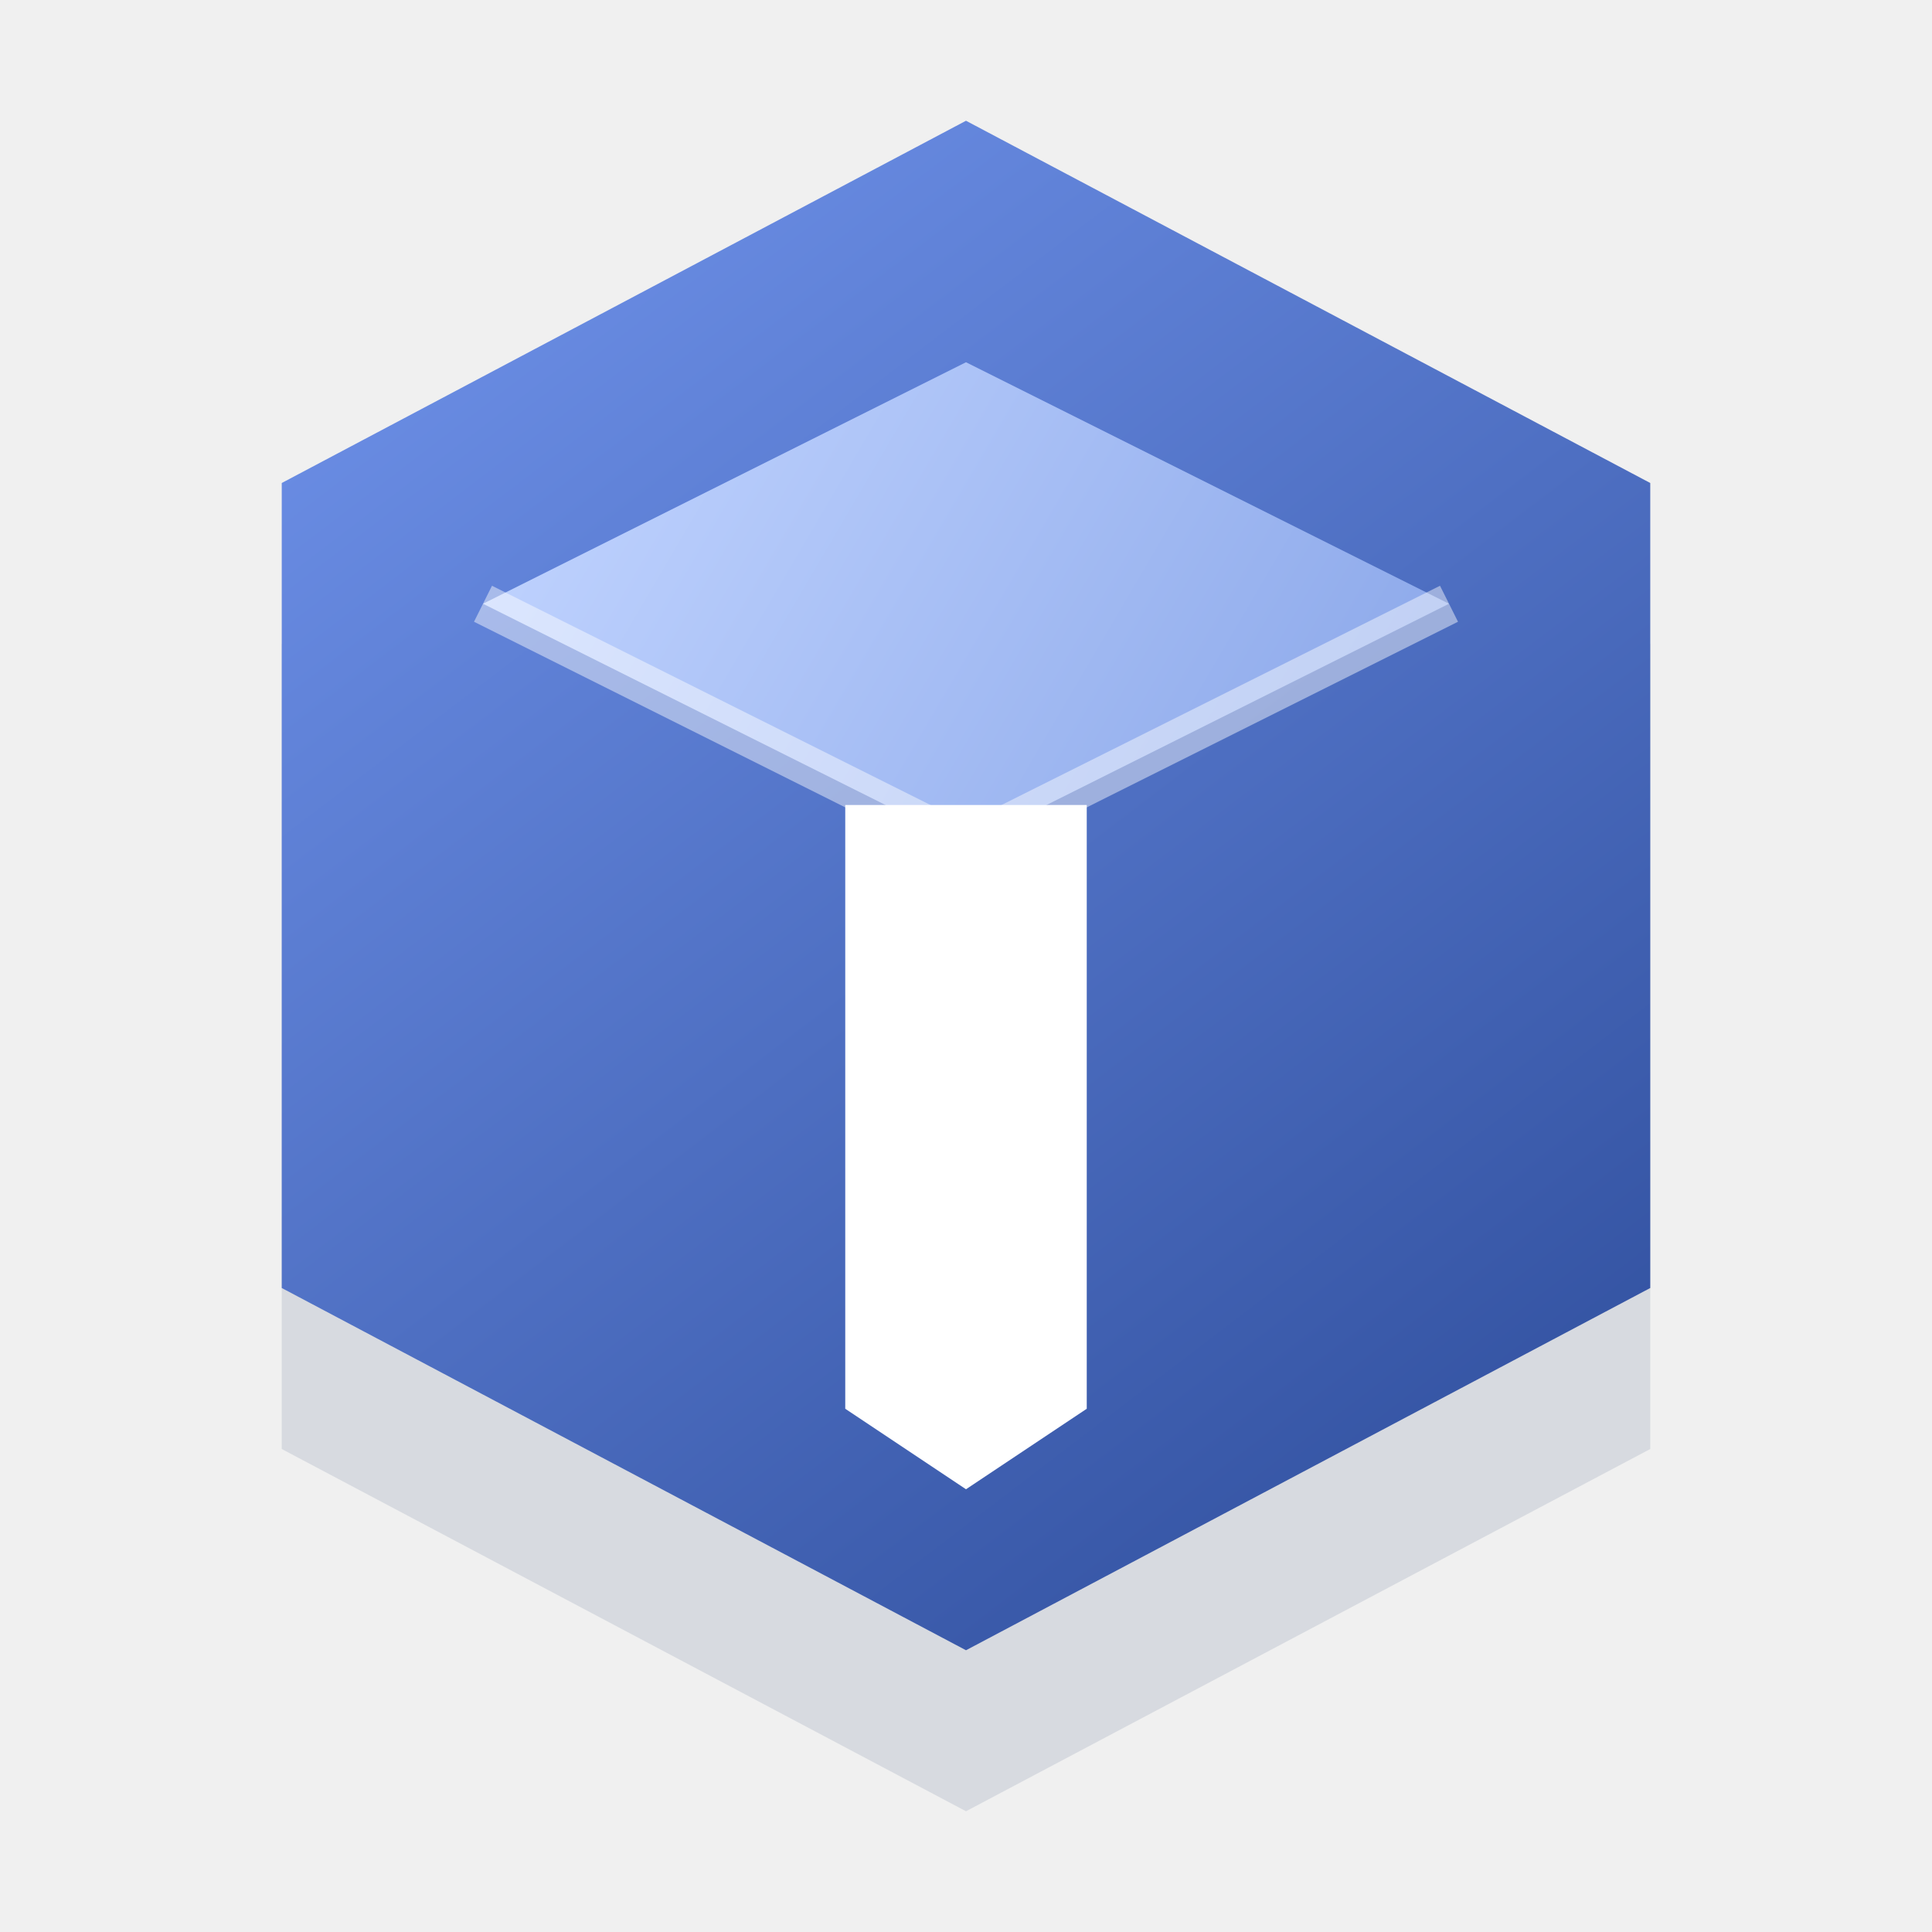
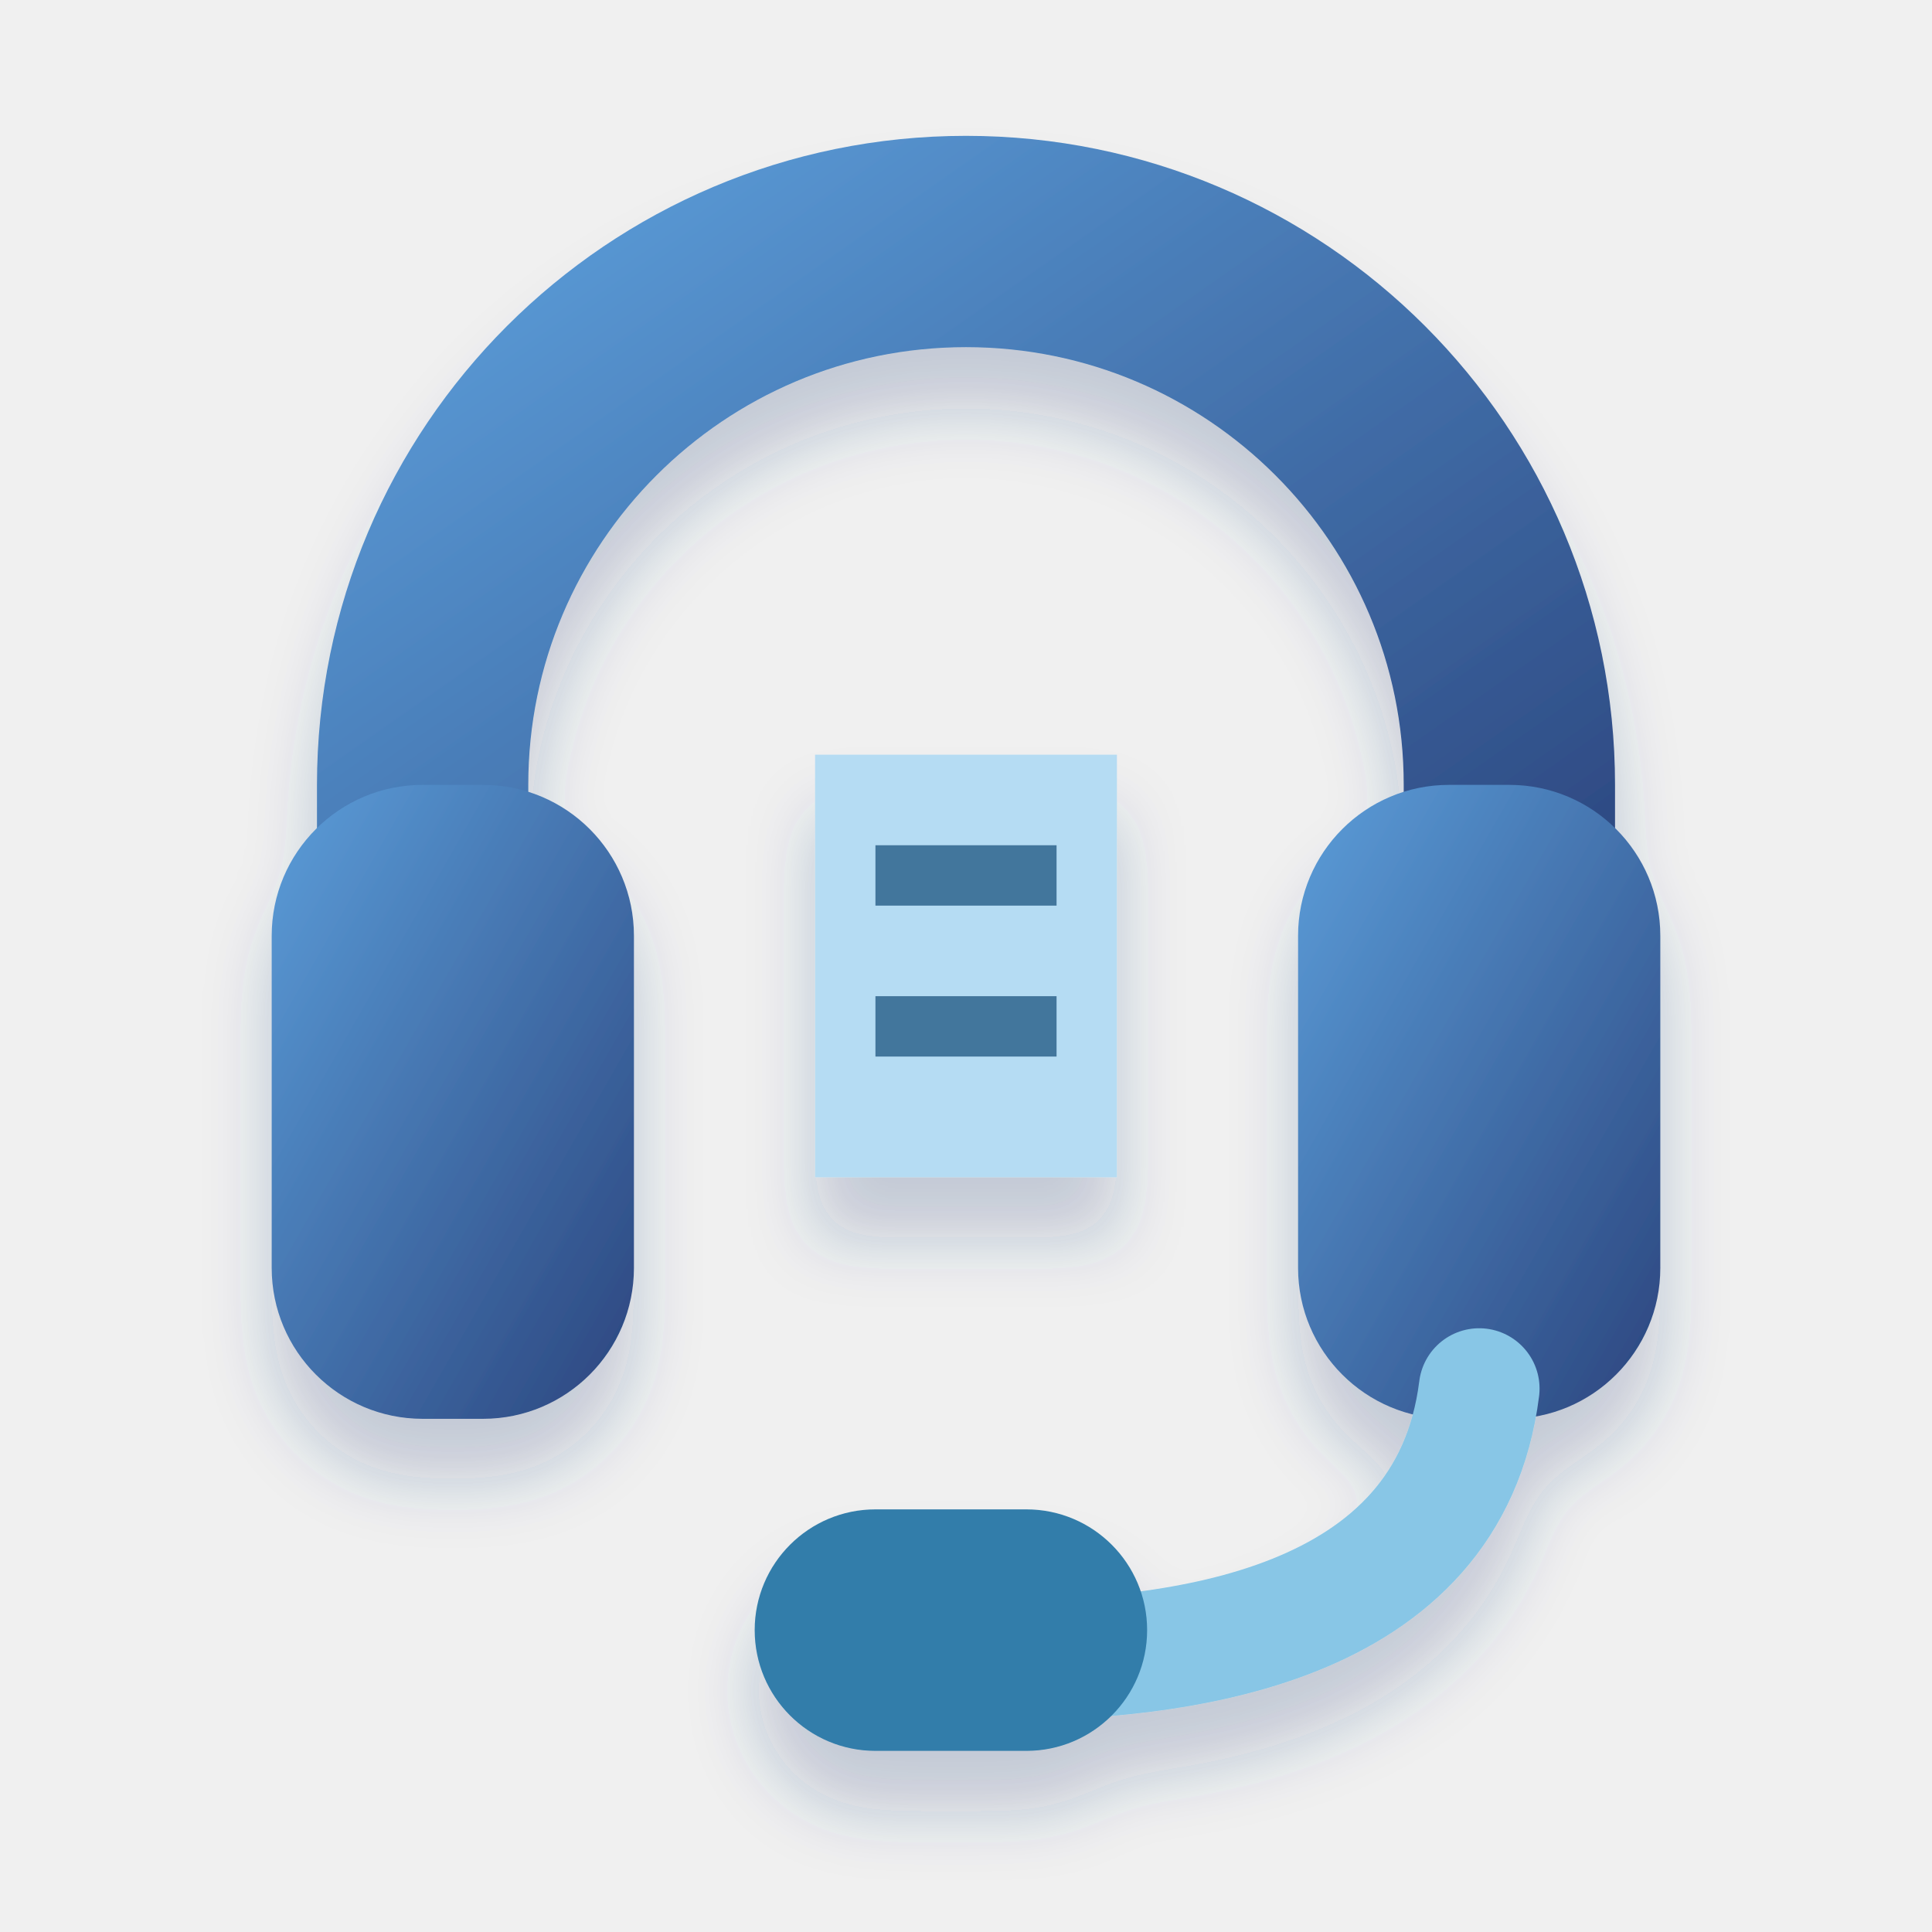
- <svg xmlns="http://www.w3.org/2000/svg" viewBox="0 0 48 48" fill="none">
+ <svg xmlns="http://www.w3.org/2000/svg" viewBox="0 0 64 64">
  <defs>
-     <linearGradient id="a" x1="8" y1="5" x2="37" y2="43" gradientUnits="userSpaceOnUse">
-       <stop stop-color="#6F92EA" />
-       <stop offset="1" stop-color="#2D4C9A" />
+     <linearGradient id="face" x1="0" y1="0" x2="1" y2="1">
+       <stop stop-color="#5B9DD9" />
+       <stop offset="1" stop-color="#2B457E" />
    </linearGradient>
-     <linearGradient id="b" x1="10" y1="15" x2="39" y2="32" gradientUnits="userSpaceOnUse">
-       <stop stop-color="#C1D4FF" />
-       <stop offset="1" stop-color="#7696E1" />
-     </linearGradient>
+     <filter id="depth" x="-30%" y="-20%" width="160%" height="160%">
+       <feDropShadow dx="0" dy="2" stdDeviation="1.1" flood-color="#2B457E" flood-opacity=".22" />
+     </filter>
  </defs>
-   <path d="m24 5 17 9v20l-17 9-17-9V14L24 5Z" fill="#1E3266" fill-opacity=".12" transform="translate(0 2)" />
-   <path d="m24 3 17 9v20l-17 9-17-9V12L24 3Z" fill="url(#a)" />
-   <path d="m12 15 12-6 12 6-12 6-12-6Z" fill="url(#b)" />
-   <path d="M21 20h6v15l-3 2-3-2V20Z" fill="white" />
-   <path d="m12 15 12 6 12-6" stroke="white" stroke-opacity=".45" />
+   <g filter="url(#depth)">
+     <path d="M14 33v-7a18 18 0 0 1 36 0v7" fill="none" stroke="url(#face)" stroke-width="7" stroke-linecap="round" />
+     <rect x="9" y="26" width="12" height="21" rx="5" fill="url(#face)" />
+     <rect x="43" y="26" width="12" height="21" rx="5" fill="url(#face)" />
+     <path d="M49 46c-1 8-10 9-16 9" stroke="#88C6E6" stroke-width="4" fill="none" stroke-linecap="round" />
+     <rect x="25" y="50" width="13" height="8" rx="4" fill="#317DAA" />
+     <path d="M27 25h10v14H27z" fill="#B5DCF3" />
+     <path d="M29 29h6m-6 5h6" stroke="#43769C" stroke-width="2" />
+   </g>
</svg>
